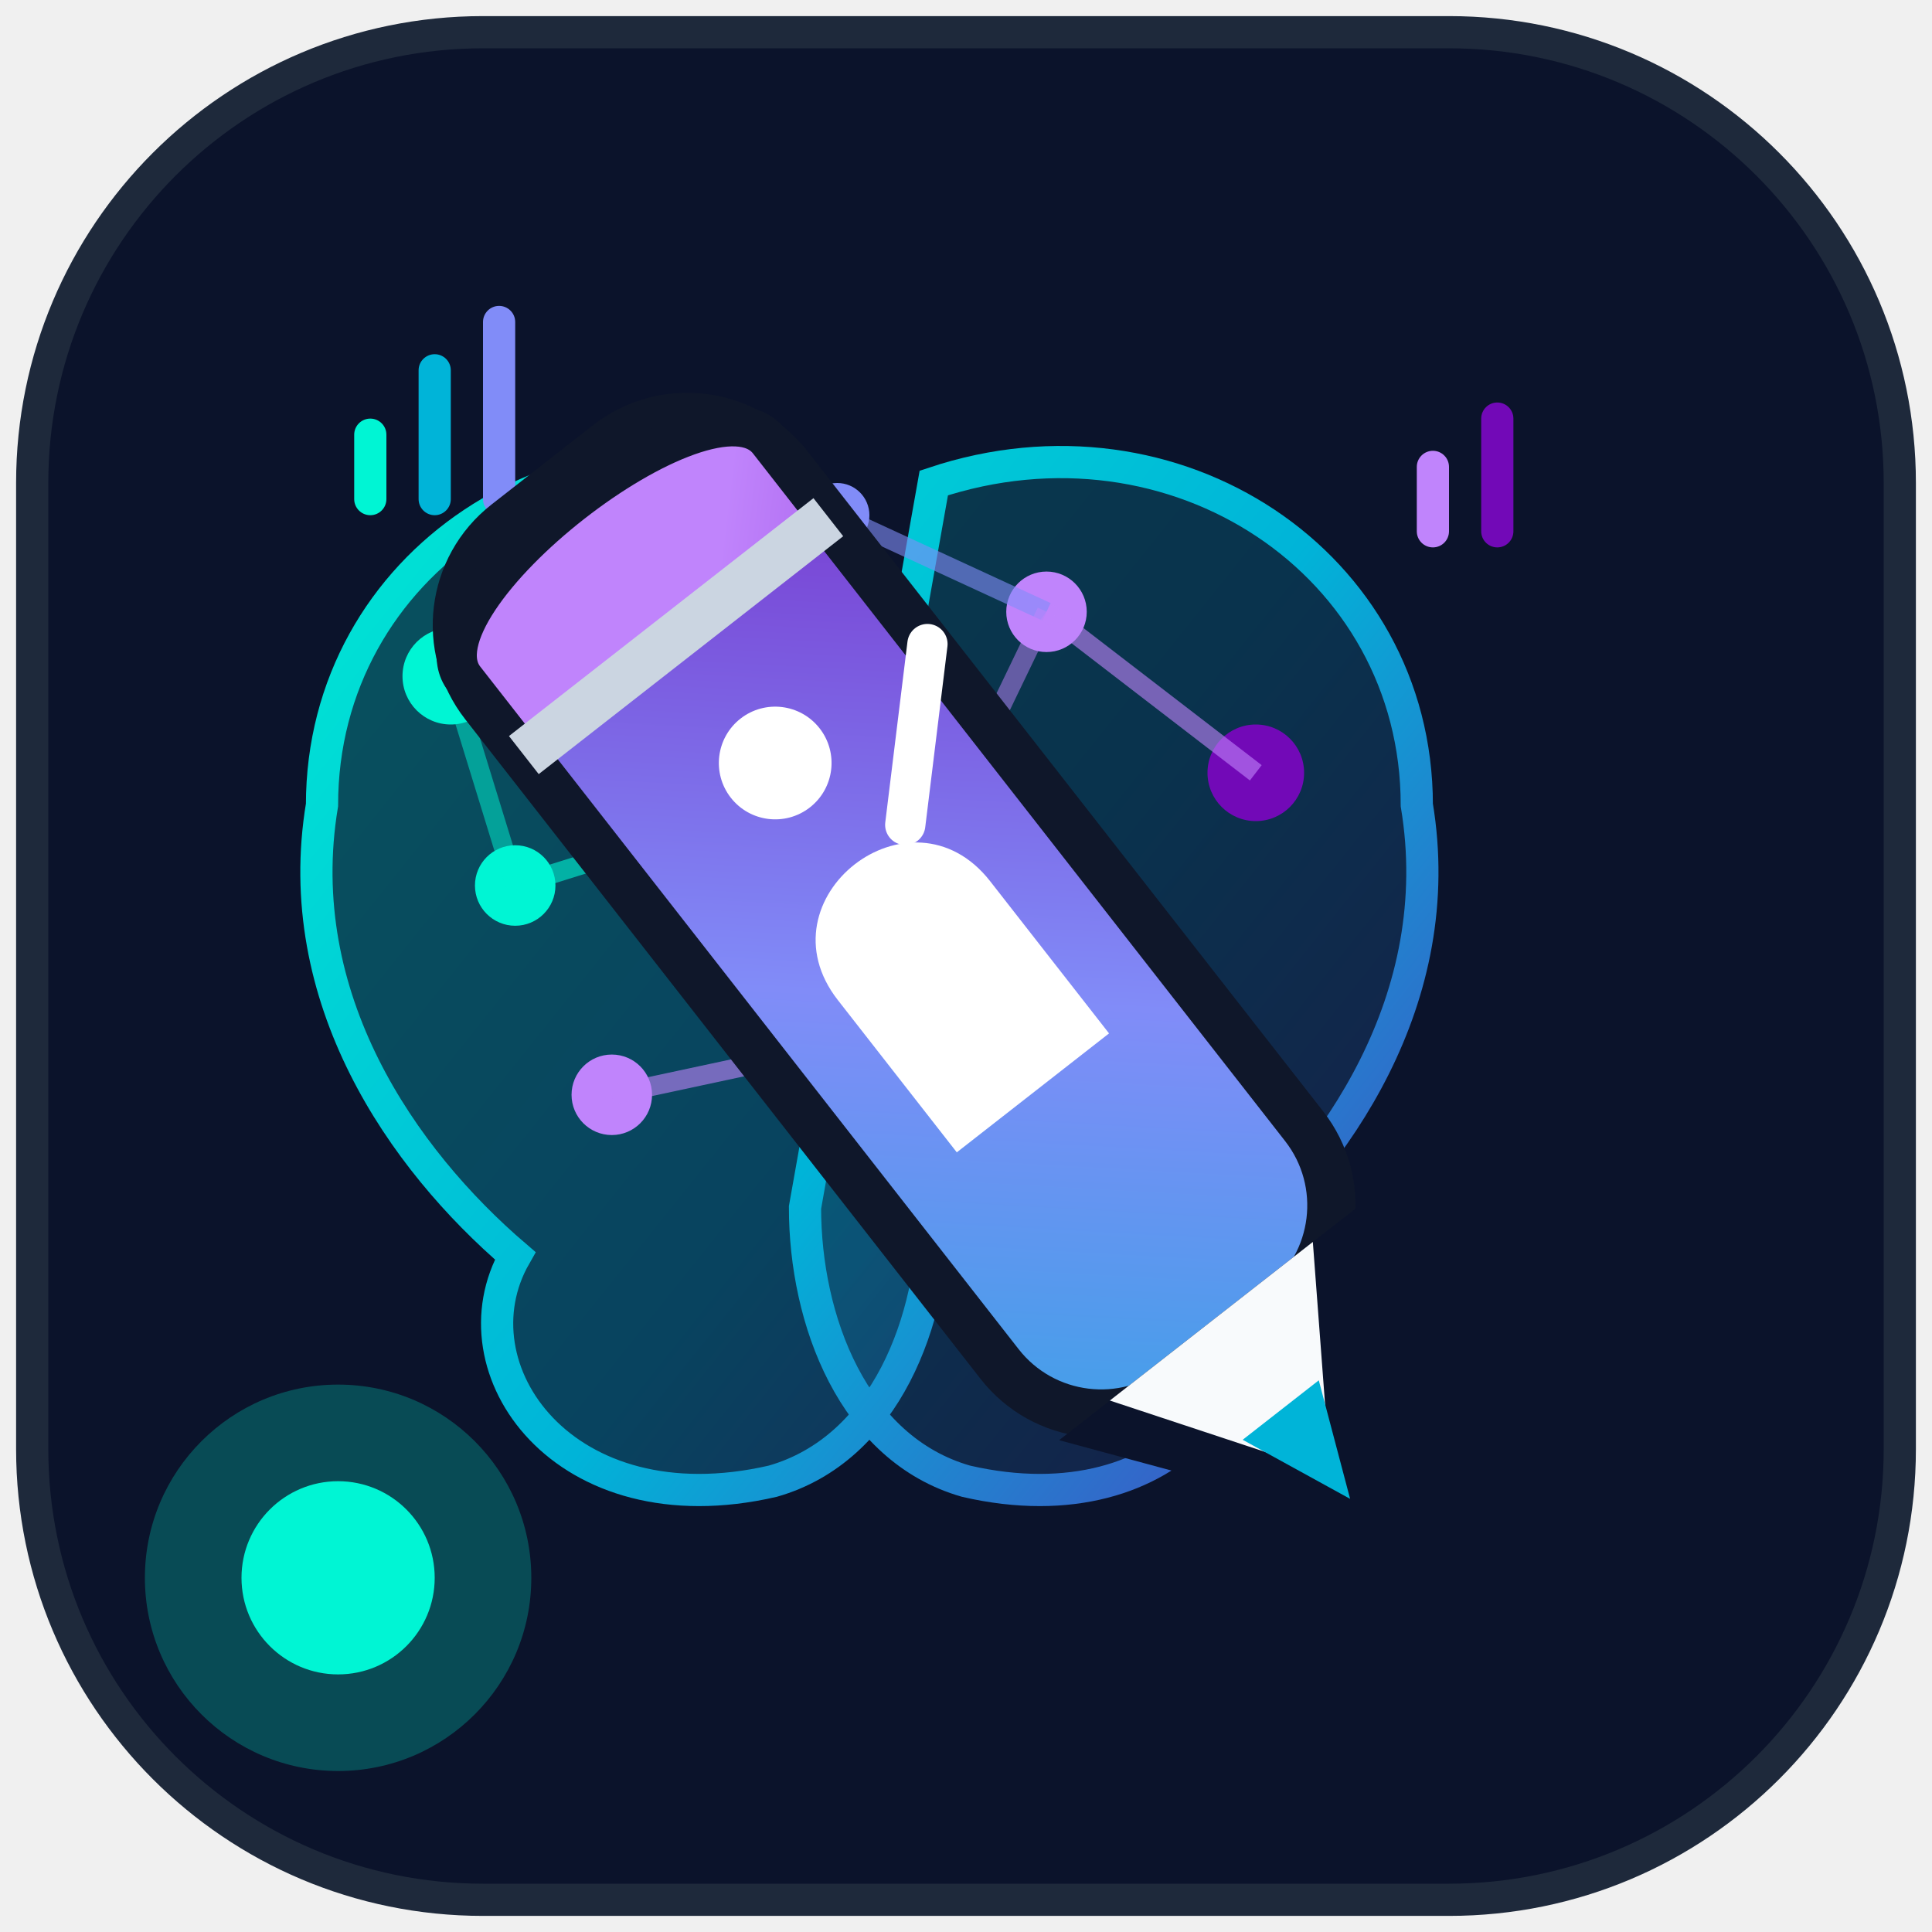
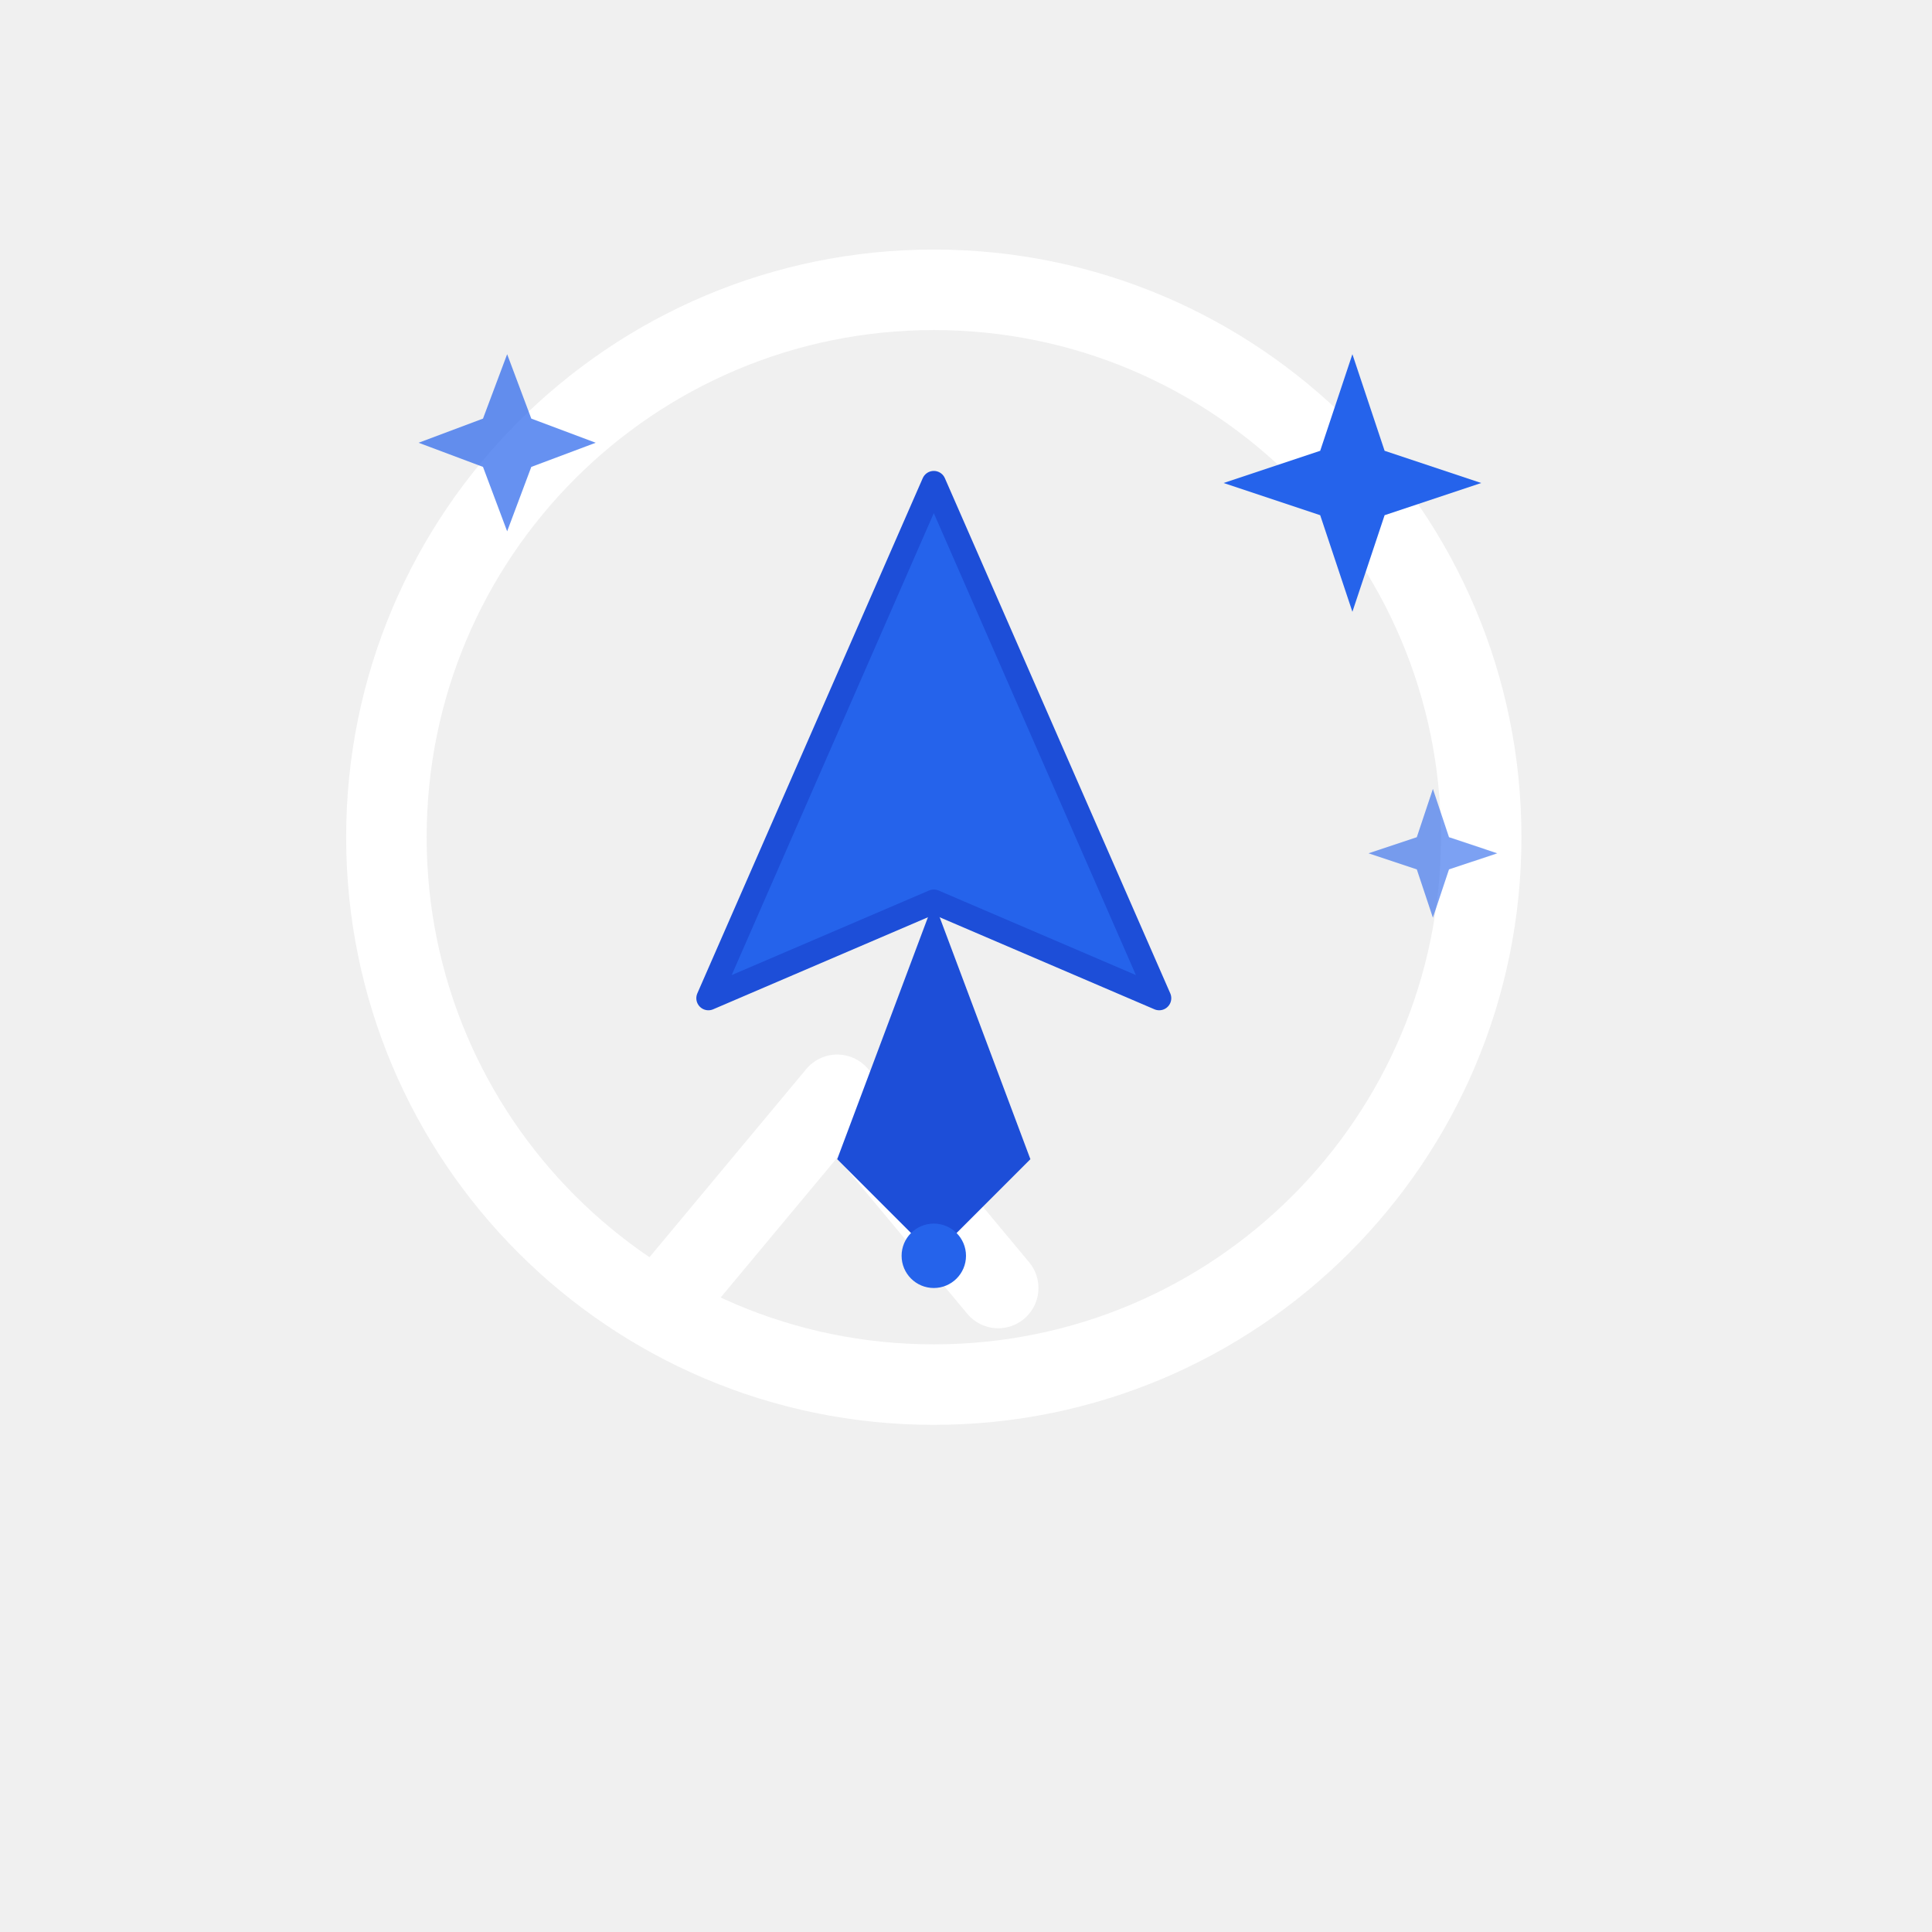
<svg xmlns="http://www.w3.org/2000/svg" viewBox="0 0 120 120" fill="none">
-   <defs>
-     <linearGradient id="brainGrad" x1="10" y1="20" x2="110" y2="100" gradientUnits="userSpaceOnUse">
-       <stop offset="0%" stop-color="#00f5d4" />
-       <stop offset="50%" stop-color="#00b4d8" />
-       <stop offset="100%" stop-color="#7209b7" />
-     </linearGradient>
-     <linearGradient id="pencilGrad" x1="20" y1="100" x2="90" y2="20" gradientUnits="userSpaceOnUse">
-       <stop offset="0%" stop-color="#00b4d8" />
-       <stop offset="50%" stop-color="#818CF8" />
-       <stop offset="100%" stop-color="#7209b7" />
-     </linearGradient>
-     <linearGradient id="eraserGrad" x1="80" y1="15" x2="100" y2="35" gradientUnits="userSpaceOnUse">
-       <stop offset="0%" stop-color="#C084FC" />
-       <stop offset="100%" stop-color="#7E22CE" />
-     </linearGradient>
-   </defs>
-   <rect x="2" y="2" width="116" height="116" rx="28" fill="#0B132B" stroke="#1E293B" stroke-width="2" />
-   <path d="M 50 30 C 35 25 20 35 20 50 C 18 62 25 72 32 78 C 28 85 35 95 48 92 C 55 90 58 82 58 75 Z" fill="url(#brainGrad)" fill-opacity="0.3" stroke="url(#brainGrad)" stroke-width="2" />
-   <path d="M 58 30 C 73 25 88 35 88 50 C 90 62 83 72 76 78 C 80 85 73 95 60 92 C 53 90 50 82 50 75 Z" fill="url(#brainGrad)" fill-opacity="0.2" stroke="url(#brainGrad)" stroke-width="2" />
-   <circle cx="28" cy="42" r="3" fill="#00f5d4" />
-   <circle cx="40" cy="36" r="2.5" fill="#00b4d8" />
-   <circle cx="52" cy="32" r="2" fill="#818CF8" />
-   <circle cx="65" cy="38" r="2.5" fill="#C084FC" />
-   <circle cx="78" cy="48" r="3" fill="#7209b7" />
-   <circle cx="32" cy="55" r="2.5" fill="#00f5d4" />
-   <circle cx="48" cy="50" r="2.5" fill="#00b4d8" />
-   <circle cx="62" cy="55" r="2" fill="#818CF8" />
-   <circle cx="38" cy="68" r="2.5" fill="#C084FC" />
-   <circle cx="52" cy="65" r="2" fill="#7209b7" />
-   <line x1="28" y1="42" x2="40" y2="36" stroke="#00f5d4" stroke-width="1.2" opacity="0.6" />
-   <line x1="40" y1="36" x2="52" y2="32" stroke="#00b4d8" stroke-width="1.2" opacity="0.6" />
-   <line x1="52" y1="32" x2="65" y2="38" stroke="#818CF8" stroke-width="1.2" opacity="0.6" />
-   <line x1="65" y1="38" x2="78" y2="48" stroke="#C084FC" stroke-width="1.2" opacity="0.6" />
-   <line x1="32" y1="55" x2="48" y2="50" stroke="#00f5d4" stroke-width="1.2" opacity="0.6" />
-   <line x1="48" y1="50" x2="62" y2="55" stroke="#00b4d8" stroke-width="1.2" opacity="0.6" />
-   <line x1="38" y1="68" x2="52" y2="65" stroke="#C084FC" stroke-width="1.2" opacity="0.6" />
-   <line x1="28" y1="42" x2="32" y2="55" stroke="#00f5d4" stroke-width="1.2" opacity="0.5" />
-   <line x1="40" y1="36" x2="48" y2="50" stroke="#00b4d8" stroke-width="1.2" opacity="0.5" />
-   <line x1="52" y1="32" x2="62" y2="55" stroke="#818CF8" stroke-width="1.2" opacity="0.5" />
-   <line x1="65" y1="38" x2="52" y2="65" stroke="#C084FC" stroke-width="1.2" opacity="0.5" />
-   <rect x="22" y="26" width="2" height="6" rx="1" fill="#00f5d4" />
-   <rect x="26" y="22" width="2" height="10" rx="1" fill="#00b4d8" />
-   <rect x="30" y="19" width="2" height="13" rx="1" fill="#818CF8" />
-   <rect x="88" y="28" width="2" height="6" rx="1" fill="#C084FC" />
-   <rect x="92" y="25" width="2" height="9" rx="1" fill="#7209b7" />
-   <g transform="rotate(-38 58 60)">
-     <rect x="46" y="22" width="24" height="68" rx="8" fill="url(#pencilGrad)" stroke="#0F172A" stroke-width="3" />
-     <path d="M 46 28 C 46 22 70 22 70 28 L 70 34 L 46 34 Z" fill="url(#eraserGrad)" stroke="#0F172A" stroke-width="2.5" />
-     <line x1="46" y1="34" x2="70" y2="34" stroke="#CBD5E1" stroke-width="3" />
-     <circle cx="58" cy="44" r="3.5" fill="#FFFFFF" />
-     <path d="M 52 58 C 52 50 64 50 64 58 L 64 70 L 52 70 Z" fill="#FFFFFF" />
-     <line x1="62" y1="52" x2="70" y2="44" stroke="#FFFFFF" stroke-width="2.5" stroke-linecap="round" />
-     <path d="M 46 88 L 58 104 L 70 88 Z" fill="#0B132B" />
-     <path d="M 50 88 L 58 100 L 66 88 Z" fill="#F8FAFC" />
-     <path d="M 55 95 L 58 102 L 61 95 Z" fill="#00b4d8" />
-   </g>
-   <circle cx="21" cy="98" r="6" fill="#00f5d4" />
-   <circle cx="21" cy="98" r="12" fill="#00f5d4" opacity="0.25" />
+   <circle cx="58" cy="52" r="34" stroke="#FFFFFF" stroke-width="5" fill="none" />
+   <path d="M 42 80 L 52 68 L 62 80" stroke="#FFFFFF" stroke-width="5" fill="none" stroke-linecap="round" stroke-linejoin="round" />
+   <path d="M 58 30 L 72 62 L 58 56 L 44 62 Z" fill="#2563EB" stroke="#1D4ED8" stroke-width="1.5" stroke-linejoin="round" />
+   <path d="M 58 56 L 52 72 L 58 78 L 64 72 Z" fill="#1D4ED8" />
+   <circle cx="58" cy="78" r="2" fill="#2563EB" />
+   <path d="M 82 28 L 84 22 L 86 28 L 92 30 L 86 32 L 84 38 L 82 32 L 76 30 Z" fill="#2563EB" />
+   <path d="M 30 26 L 31.5 22 L 33 26 L 37 27.5 L 33 29 L 31.5 33 L 30 29 L 26 27.5 Z" fill="#2563EB" opacity="0.7" />
+   <path d="M 88 52 L 89 49 L 90 52 L 93 53 L 90 54 L 89 57 L 88 54 L 85 53 Z" fill="#2563EB" opacity="0.6" />
</svg>
